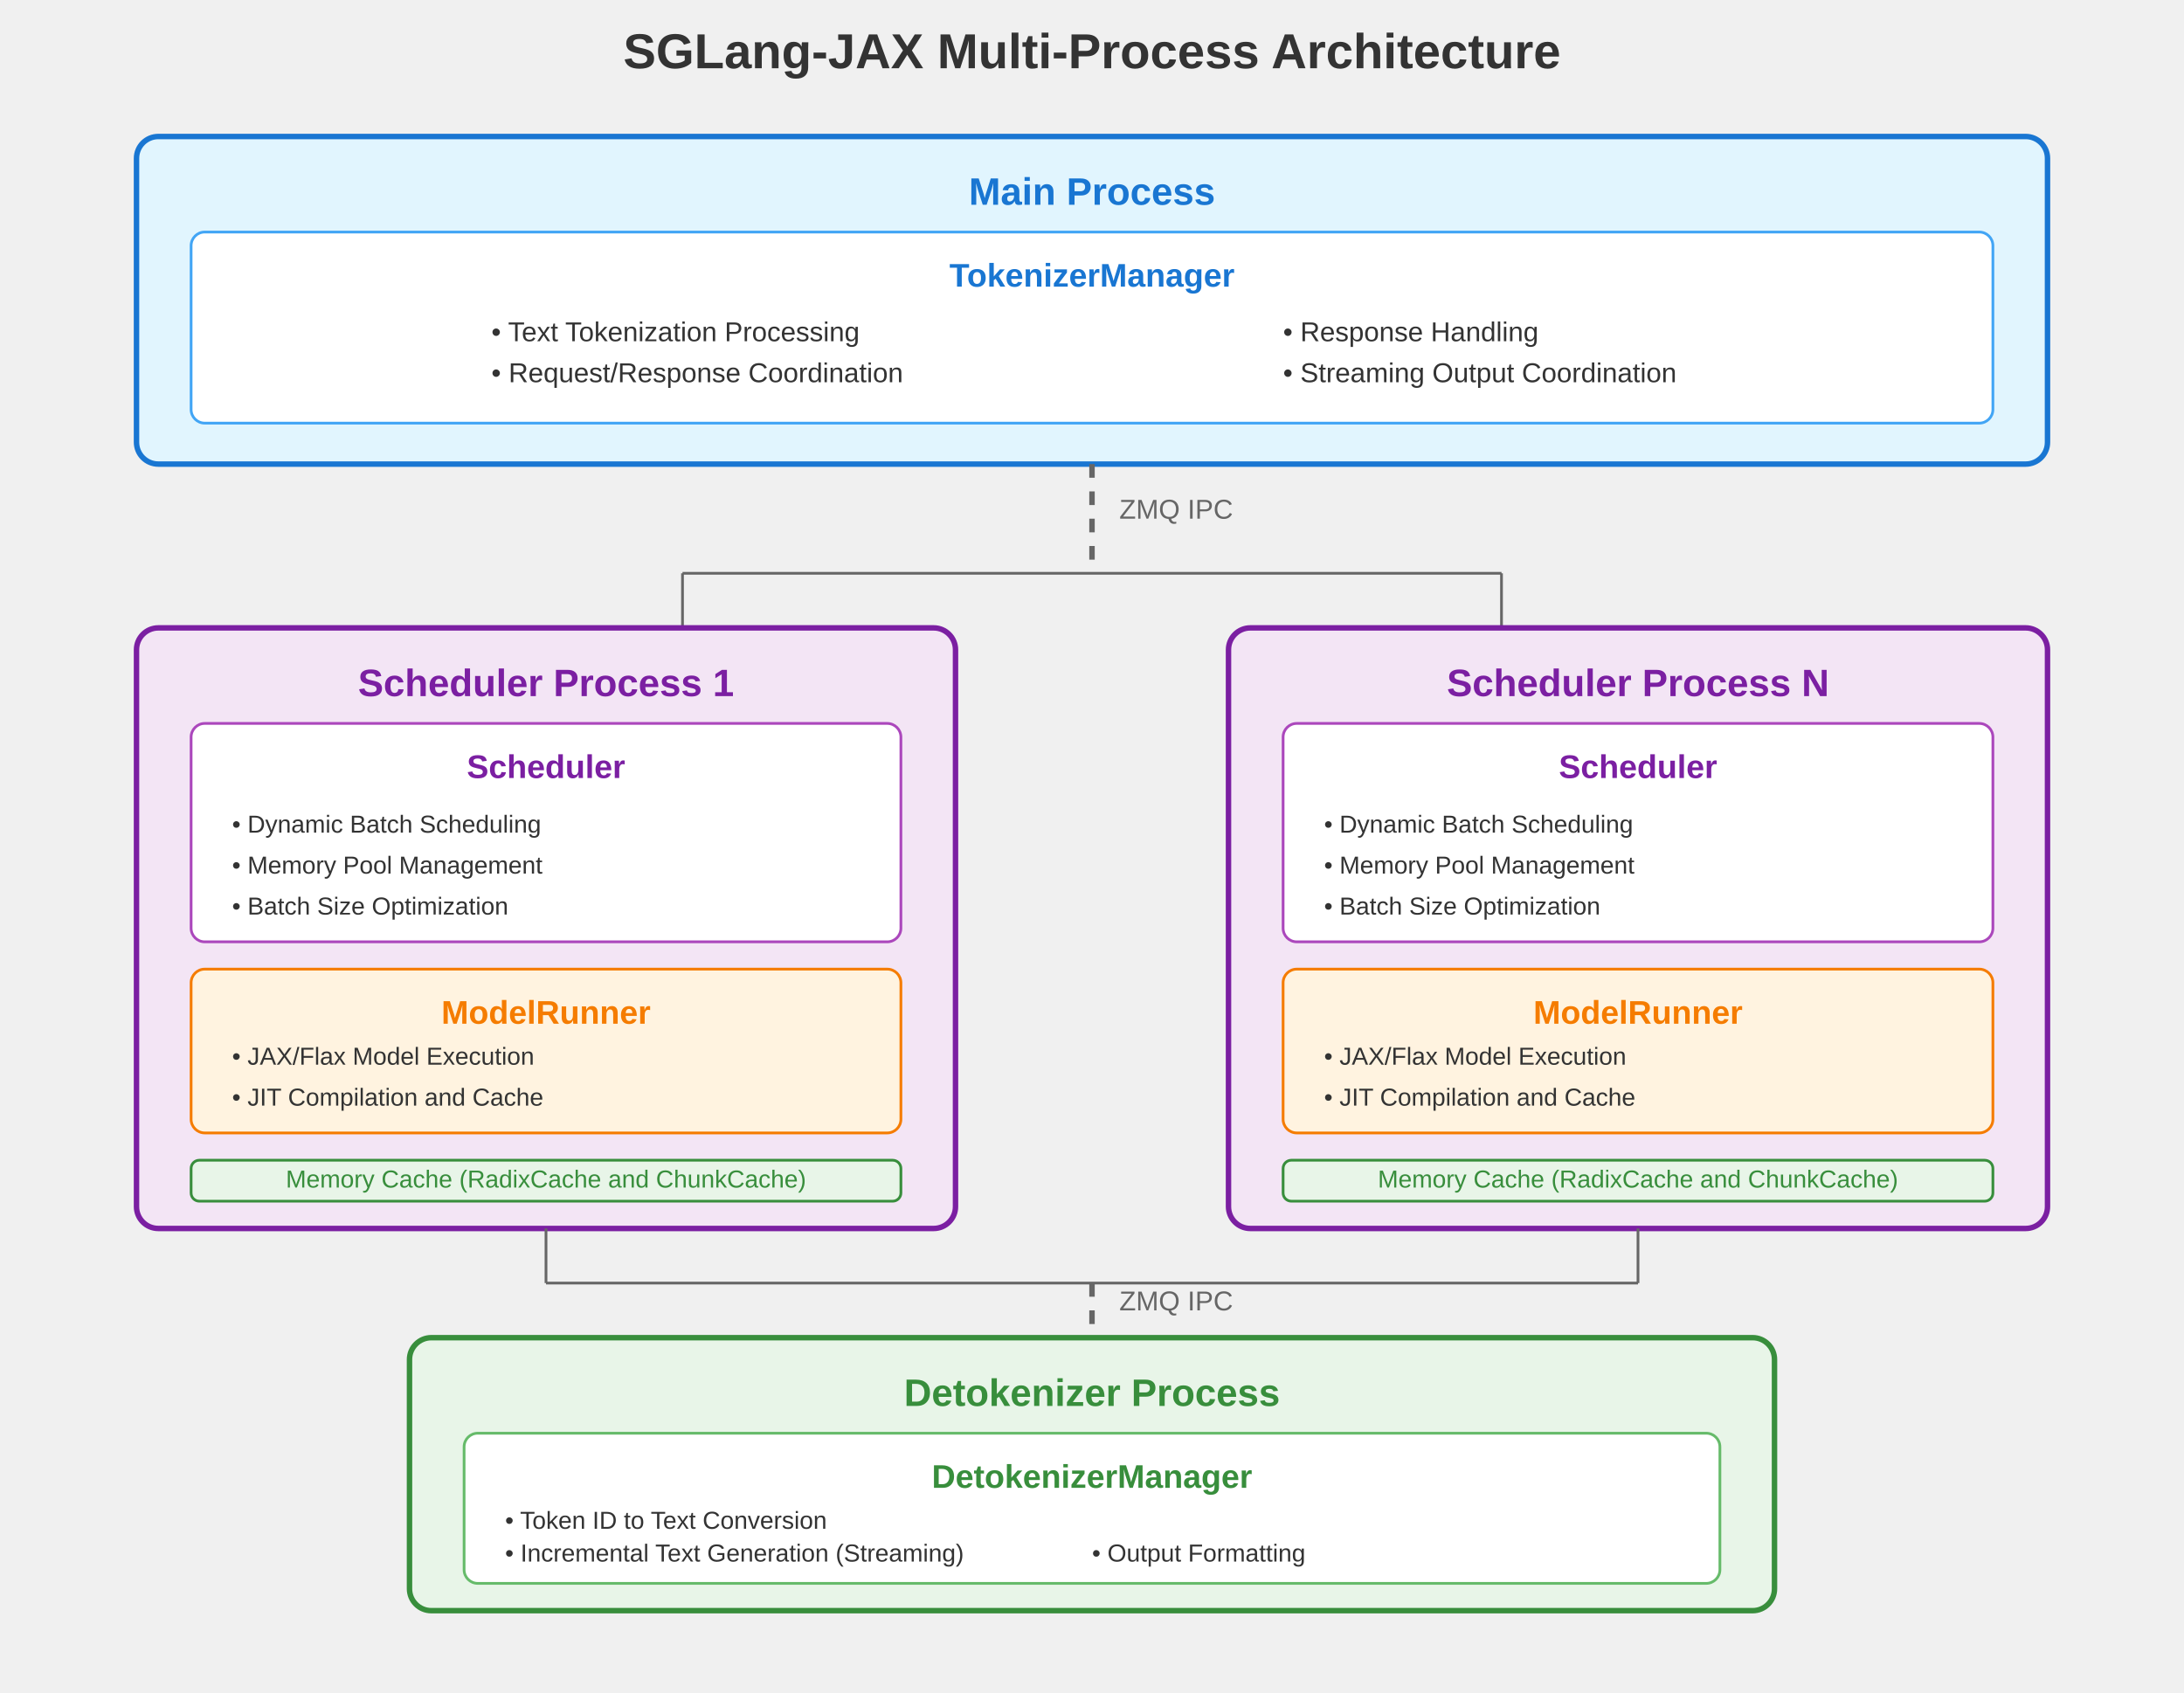
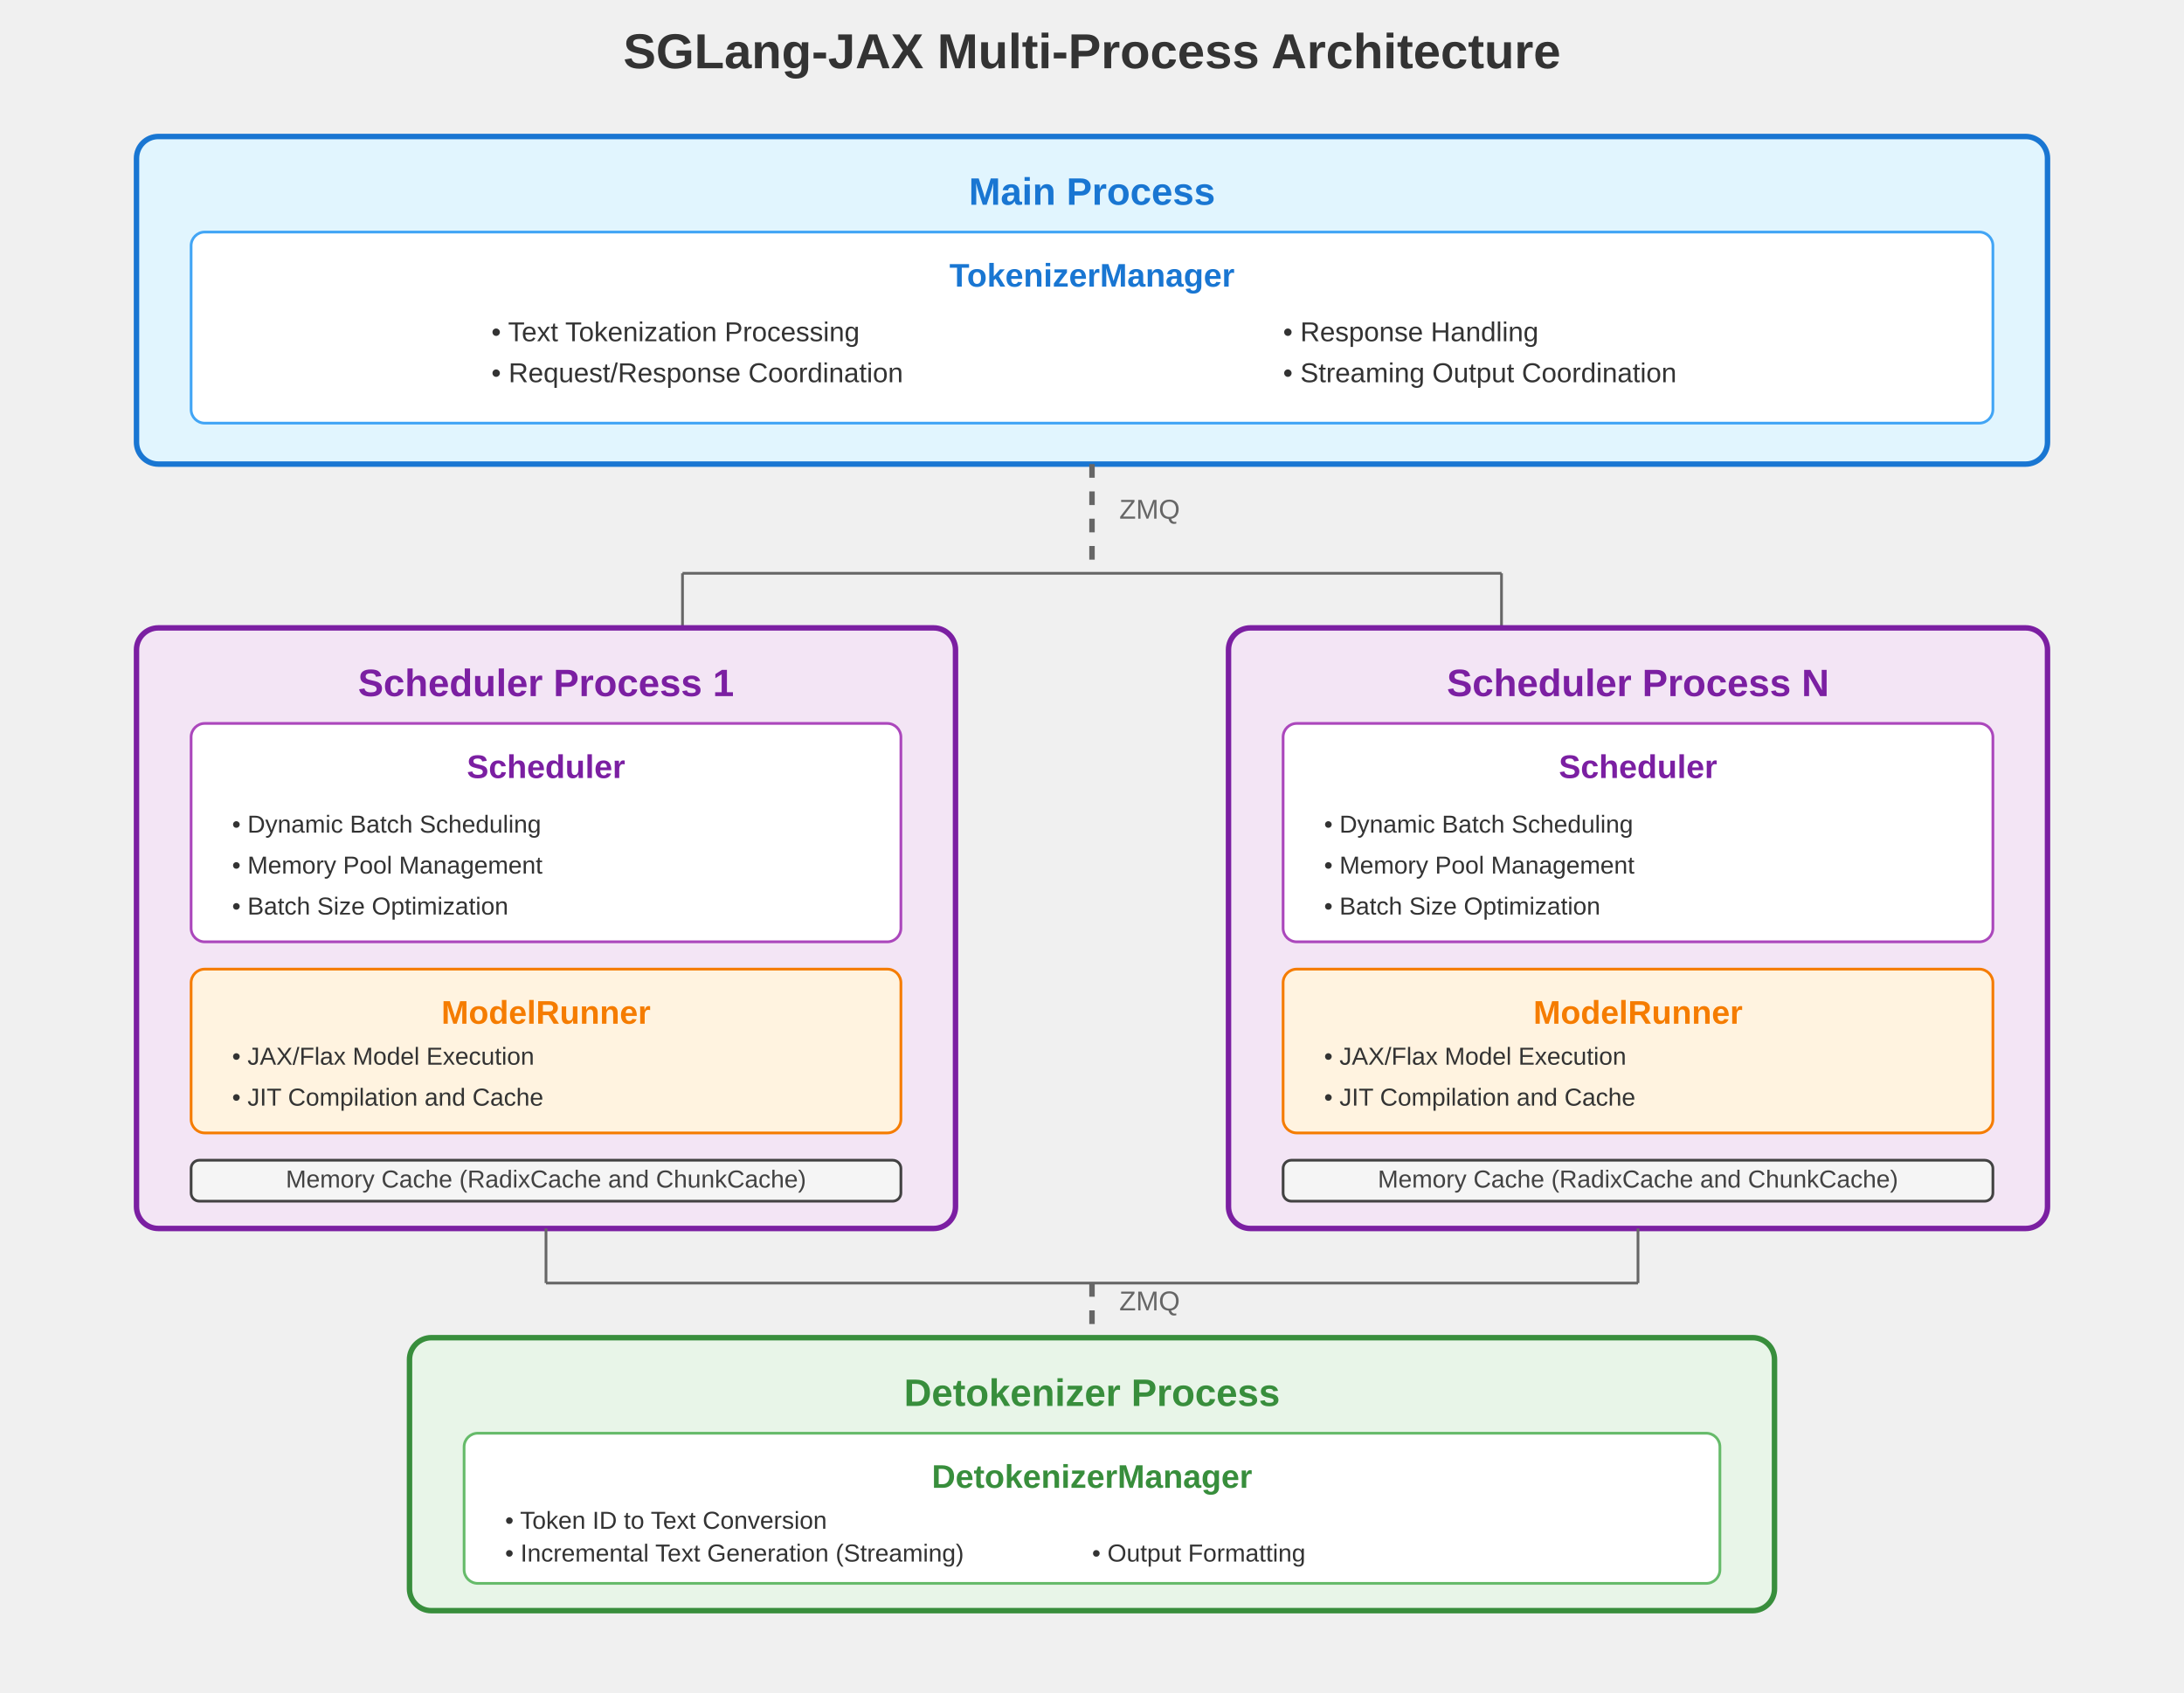
<svg xmlns="http://www.w3.org/2000/svg" width="800" height="620">
  <text x="400" y="25" text-anchor="middle" font-family="Arial, sans-serif" font-size="18" font-weight="bold" fill="#333">SGLang-JAX Multi-Process Architecture</text>
  <rect x="50" y="50" width="700" height="120" rx="8" fill="#e1f5fe" stroke="#1976d2" stroke-width="2" />
  <text x="400" y="75" text-anchor="middle" font-family="Arial, sans-serif" font-size="14" font-weight="bold" fill="#1976d2">Main Process</text>
  <rect x="70" y="85" width="660" height="70" rx="5" fill="#ffffff" stroke="#42a5f5" stroke-width="1" />
  <text x="400" y="105" text-anchor="middle" font-family="Arial, sans-serif" font-size="12" font-weight="bold" fill="#1976d2">TokenizerManager</text>
  <text x="180" y="125" font-family="Arial, sans-serif" font-size="10" fill="#333">• Text Tokenization Processing</text>
  <text x="180" y="140" font-family="Arial, sans-serif" font-size="10" fill="#333">• Request/Response Coordination</text>
  <text x="470" y="125" font-family="Arial, sans-serif" font-size="10" fill="#333">• Response Handling</text>
  <text x="470" y="140" font-family="Arial, sans-serif" font-size="10" fill="#333">• Streaming Output Coordination</text>
  <line x1="400" y1="170" x2="400" y2="210" stroke="#666" stroke-width="2" stroke-dasharray="5,5" />
-   <text x="410" y="190" font-family="Arial, sans-serif" font-size="10" fill="#666">ZMQ IPC</text>
+   <text x="410" y="190" font-family="Arial, sans-serif" font-size="10" fill="#666">ZMQ</text>
  <line x1="250" y1="210" x2="550" y2="210" stroke="#666" stroke-width="1" />
  <line x1="250" y1="210" x2="250" y2="230" stroke="#666" stroke-width="1" />
  <line x1="550" y1="210" x2="550" y2="230" stroke="#666" stroke-width="1" />
  <rect x="50" y="230" width="300" height="220" rx="8" fill="#f3e5f5" stroke="#7b1fa2" stroke-width="2" />
  <text x="200" y="255" text-anchor="middle" font-family="Arial, sans-serif" font-size="14" font-weight="bold" fill="#7b1fa2">Scheduler Process 1</text>
  <rect x="70" y="265" width="260" height="80" rx="5" fill="#ffffff" stroke="#ab47bc" stroke-width="1" />
  <text x="200" y="285" text-anchor="middle" font-family="Arial, sans-serif" font-size="12" font-weight="bold" fill="#7b1fa2">Scheduler</text>
  <text x="85" y="305" font-family="Arial, sans-serif" font-size="9" fill="#333">• Dynamic Batch Scheduling</text>
  <text x="85" y="320" font-family="Arial, sans-serif" font-size="9" fill="#333">• Memory Pool Management</text>
  <text x="85" y="335" font-family="Arial, sans-serif" font-size="9" fill="#333">• Batch Size Optimization</text>
  <rect x="70" y="355" width="260" height="60" rx="5" fill="#fff3e0" stroke="#f57c00" stroke-width="1" />
  <text x="200" y="375" text-anchor="middle" font-family="Arial, sans-serif" font-size="12" font-weight="bold" fill="#f57c00">ModelRunner</text>
  <text x="85" y="390" font-family="Arial, sans-serif" font-size="9" fill="#333">• JAX/Flax Model Execution</text>
  <text x="85" y="405" font-family="Arial, sans-serif" font-size="9" fill="#333">• JIT Compilation and Cache</text>
-   <rect x="70" y="425" width="260" height="15" rx="3" fill="#e8f5e8" stroke="#388e3c" stroke-width="1" />
-   <text x="200" y="435" text-anchor="middle" font-family="Arial, sans-serif" font-size="9" fill="#388e3c">Memory Cache (RadixCache and ChunkCache)</text>
+   <rect x="70" y="425" width="260" height="15" rx="3" fill="#f5f5f5" stroke="#424242" stroke-width="1" />
+   <text x="200" y="435" text-anchor="middle" font-family="Arial, sans-serif" font-size="9" fill="#424242">Memory Cache (RadixCache and ChunkCache)</text>
  <rect x="450" y="230" width="300" height="220" rx="8" fill="#f3e5f5" stroke="#7b1fa2" stroke-width="2" />
  <text x="600" y="255" text-anchor="middle" font-family="Arial, sans-serif" font-size="14" font-weight="bold" fill="#7b1fa2">Scheduler Process N</text>
  <rect x="470" y="265" width="260" height="80" rx="5" fill="#ffffff" stroke="#ab47bc" stroke-width="1" />
  <text x="600" y="285" text-anchor="middle" font-family="Arial, sans-serif" font-size="12" font-weight="bold" fill="#7b1fa2">Scheduler</text>
  <text x="485" y="305" font-family="Arial, sans-serif" font-size="9" fill="#333">• Dynamic Batch Scheduling</text>
  <text x="485" y="320" font-family="Arial, sans-serif" font-size="9" fill="#333">• Memory Pool Management</text>
  <text x="485" y="335" font-family="Arial, sans-serif" font-size="9" fill="#333">• Batch Size Optimization</text>
  <rect x="470" y="355" width="260" height="60" rx="5" fill="#fff3e0" stroke="#f57c00" stroke-width="1" />
  <text x="600" y="375" text-anchor="middle" font-family="Arial, sans-serif" font-size="12" font-weight="bold" fill="#f57c00">ModelRunner</text>
  <text x="485" y="390" font-family="Arial, sans-serif" font-size="9" fill="#333">• JAX/Flax Model Execution</text>
  <text x="485" y="405" font-family="Arial, sans-serif" font-size="9" fill="#333">• JIT Compilation and Cache</text>
-   <rect x="470" y="425" width="260" height="15" rx="3" fill="#e8f5e8" stroke="#388e3c" stroke-width="1" />
-   <text x="600" y="435" text-anchor="middle" font-family="Arial, sans-serif" font-size="9" fill="#388e3c">Memory Cache (RadixCache and ChunkCache)</text>
+   <rect x="470" y="425" width="260" height="15" rx="3" fill="#f5f5f5" stroke="#424242" stroke-width="1" />
+   <text x="600" y="435" text-anchor="middle" font-family="Arial, sans-serif" font-size="9" fill="#424242">Memory Cache (RadixCache and ChunkCache)</text>
  <line x1="200" y1="450" x2="200" y2="470" stroke="#666" stroke-width="1" />
  <line x1="600" y1="450" x2="600" y2="470" stroke="#666" stroke-width="1" />
  <line x1="200" y1="470" x2="600" y2="470" stroke="#666" stroke-width="1" />
  <line x1="400" y1="470" x2="400" y2="490" stroke="#666" stroke-width="2" stroke-dasharray="5,5" />
-   <text x="410" y="480" font-family="Arial, sans-serif" font-size="10" fill="#666">ZMQ IPC</text>
+   <text x="410" y="480" font-family="Arial, sans-serif" font-size="10" fill="#666">ZMQ</text>
  <rect x="150" y="490" width="500" height="100" rx="8" fill="#e8f5e8" stroke="#388e3c" stroke-width="2" />
  <text x="400" y="515" text-anchor="middle" font-family="Arial, sans-serif" font-size="14" font-weight="bold" fill="#388e3c">Detokenizer Process</text>
  <rect x="170" y="525" width="460" height="55" rx="5" fill="#ffffff" stroke="#66bb6a" stroke-width="1" />
  <text x="400" y="545" text-anchor="middle" font-family="Arial, sans-serif" font-size="12" font-weight="bold" fill="#388e3c">DetokenizerManager</text>
  <text x="185" y="560" font-family="Arial, sans-serif" font-size="9" fill="#333">• Token ID to Text Conversion</text>
  <text x="185" y="572" font-family="Arial, sans-serif" font-size="9" fill="#333">• Incremental Text Generation (Streaming)</text>
  <text x="400" y="572" font-family="Arial, sans-serif" font-size="9" fill="#333">• Output Formatting</text>
</svg>
